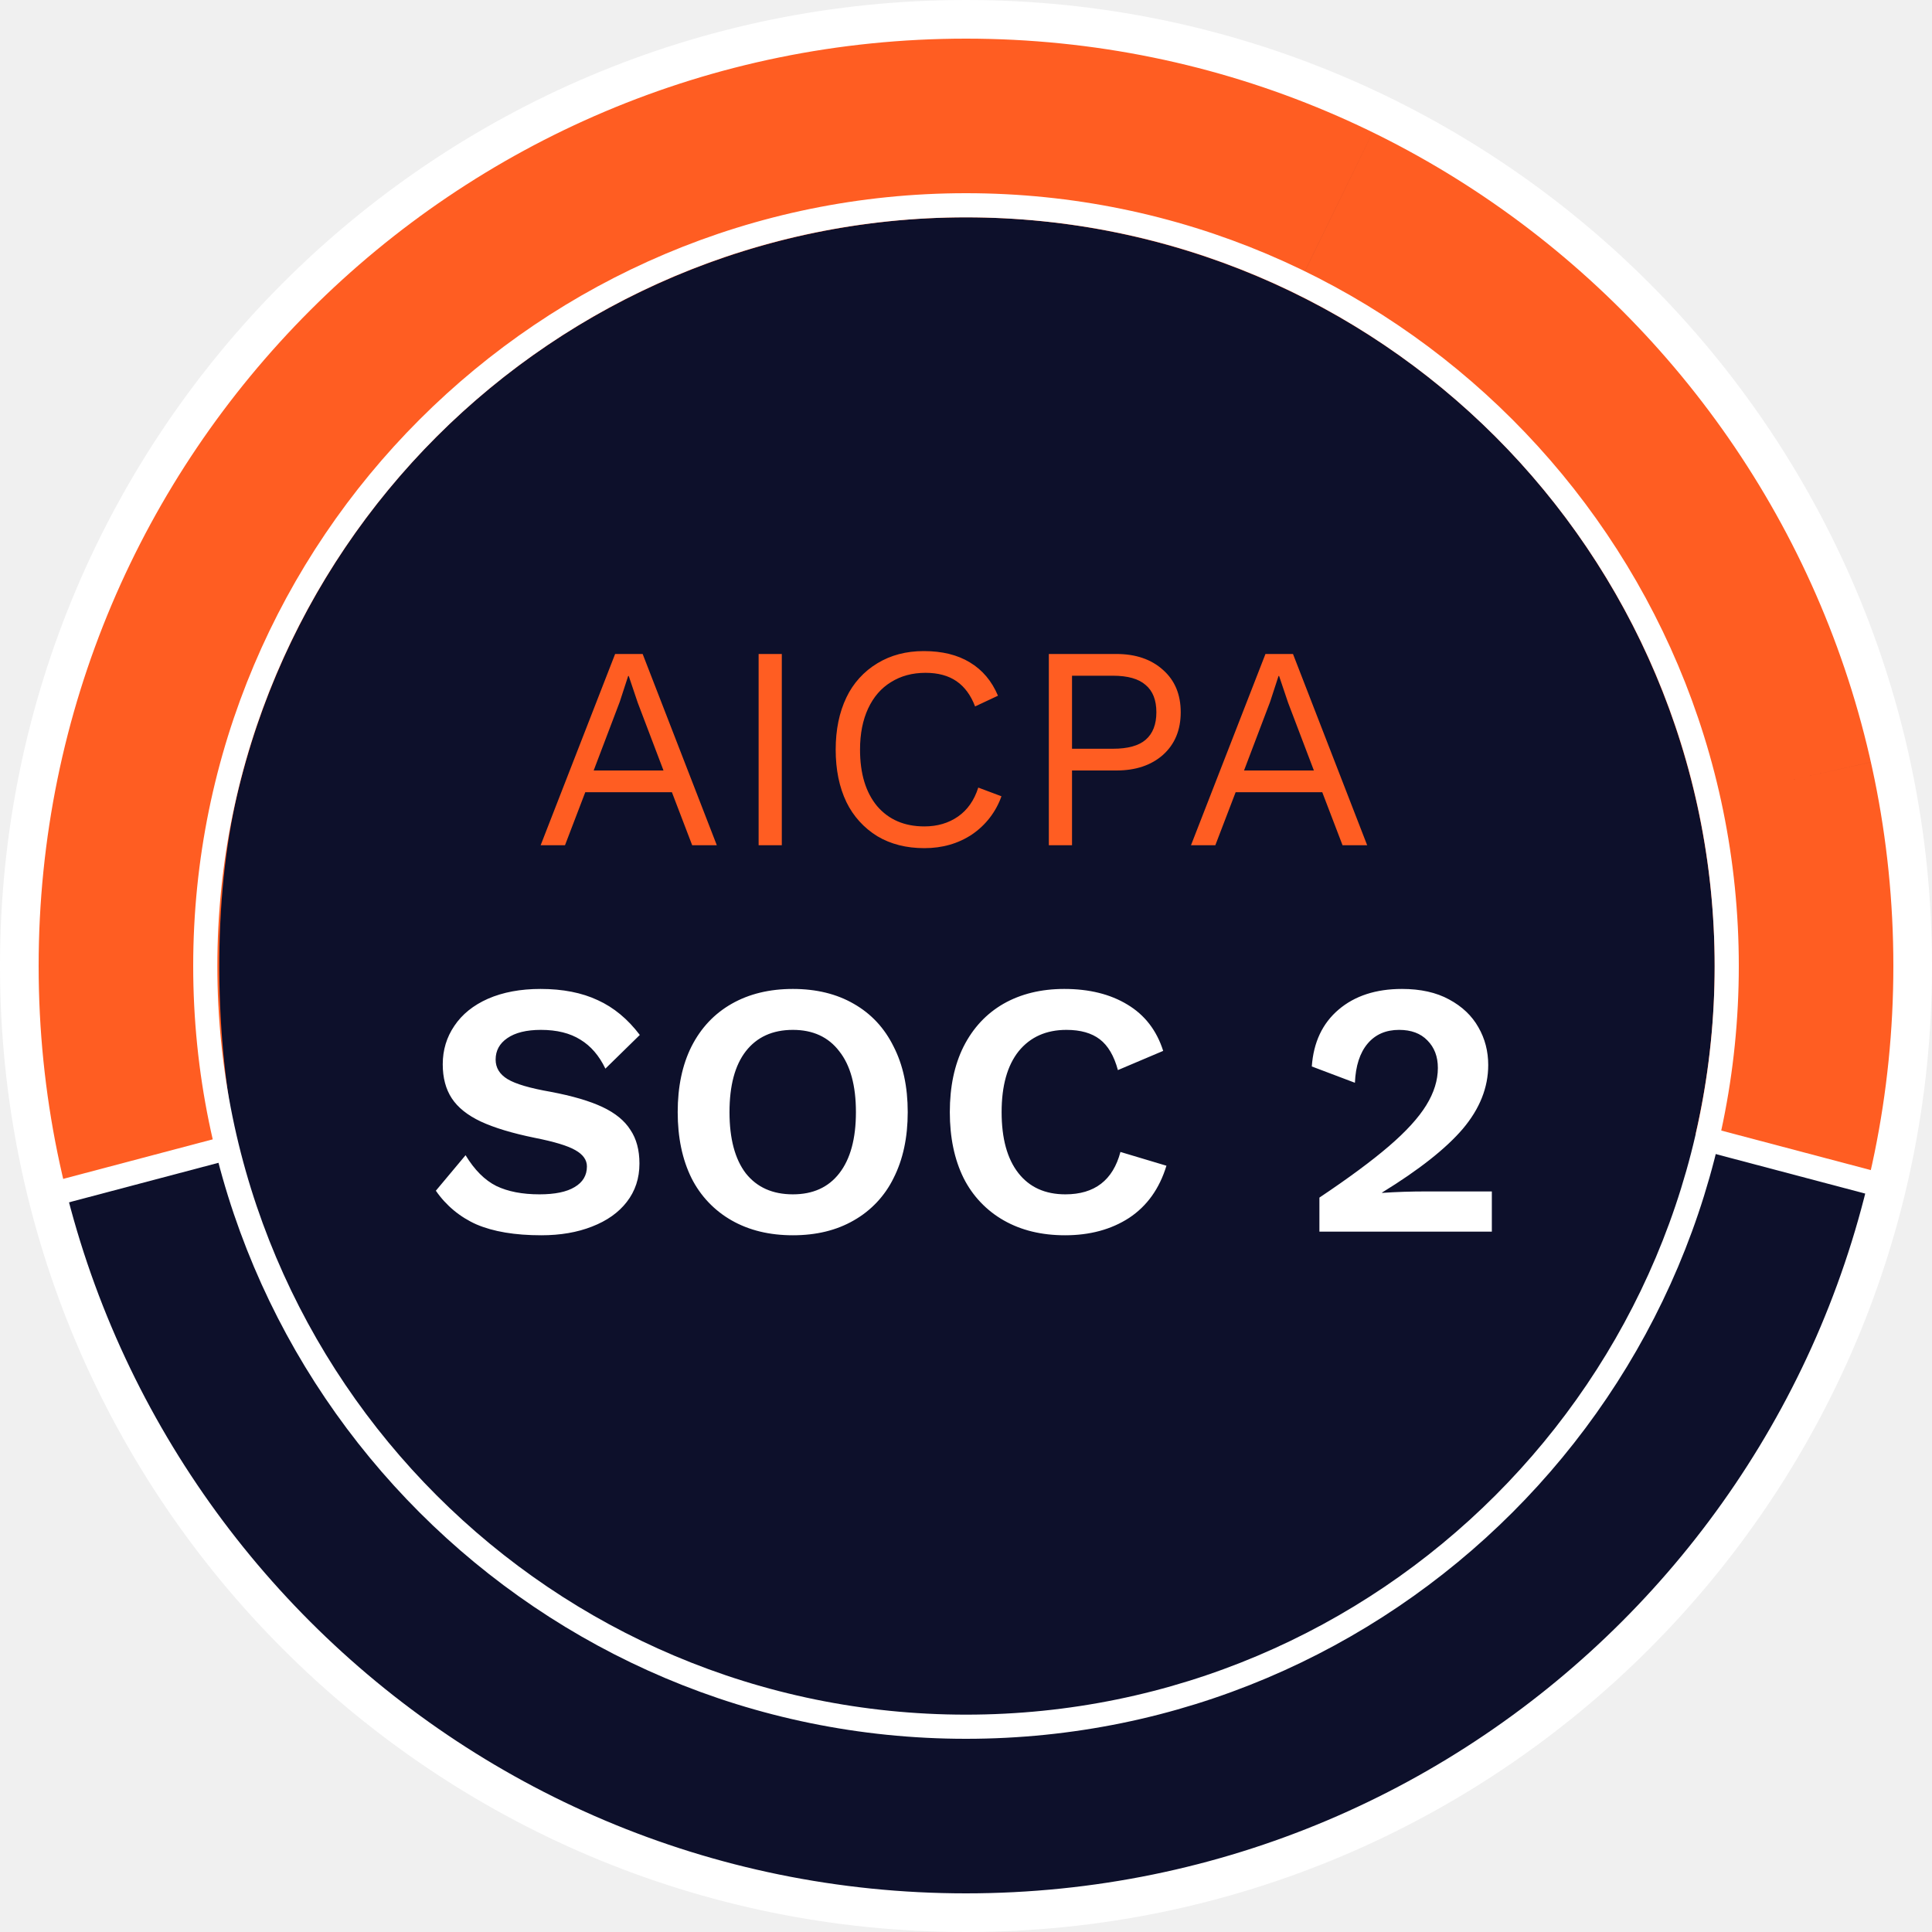
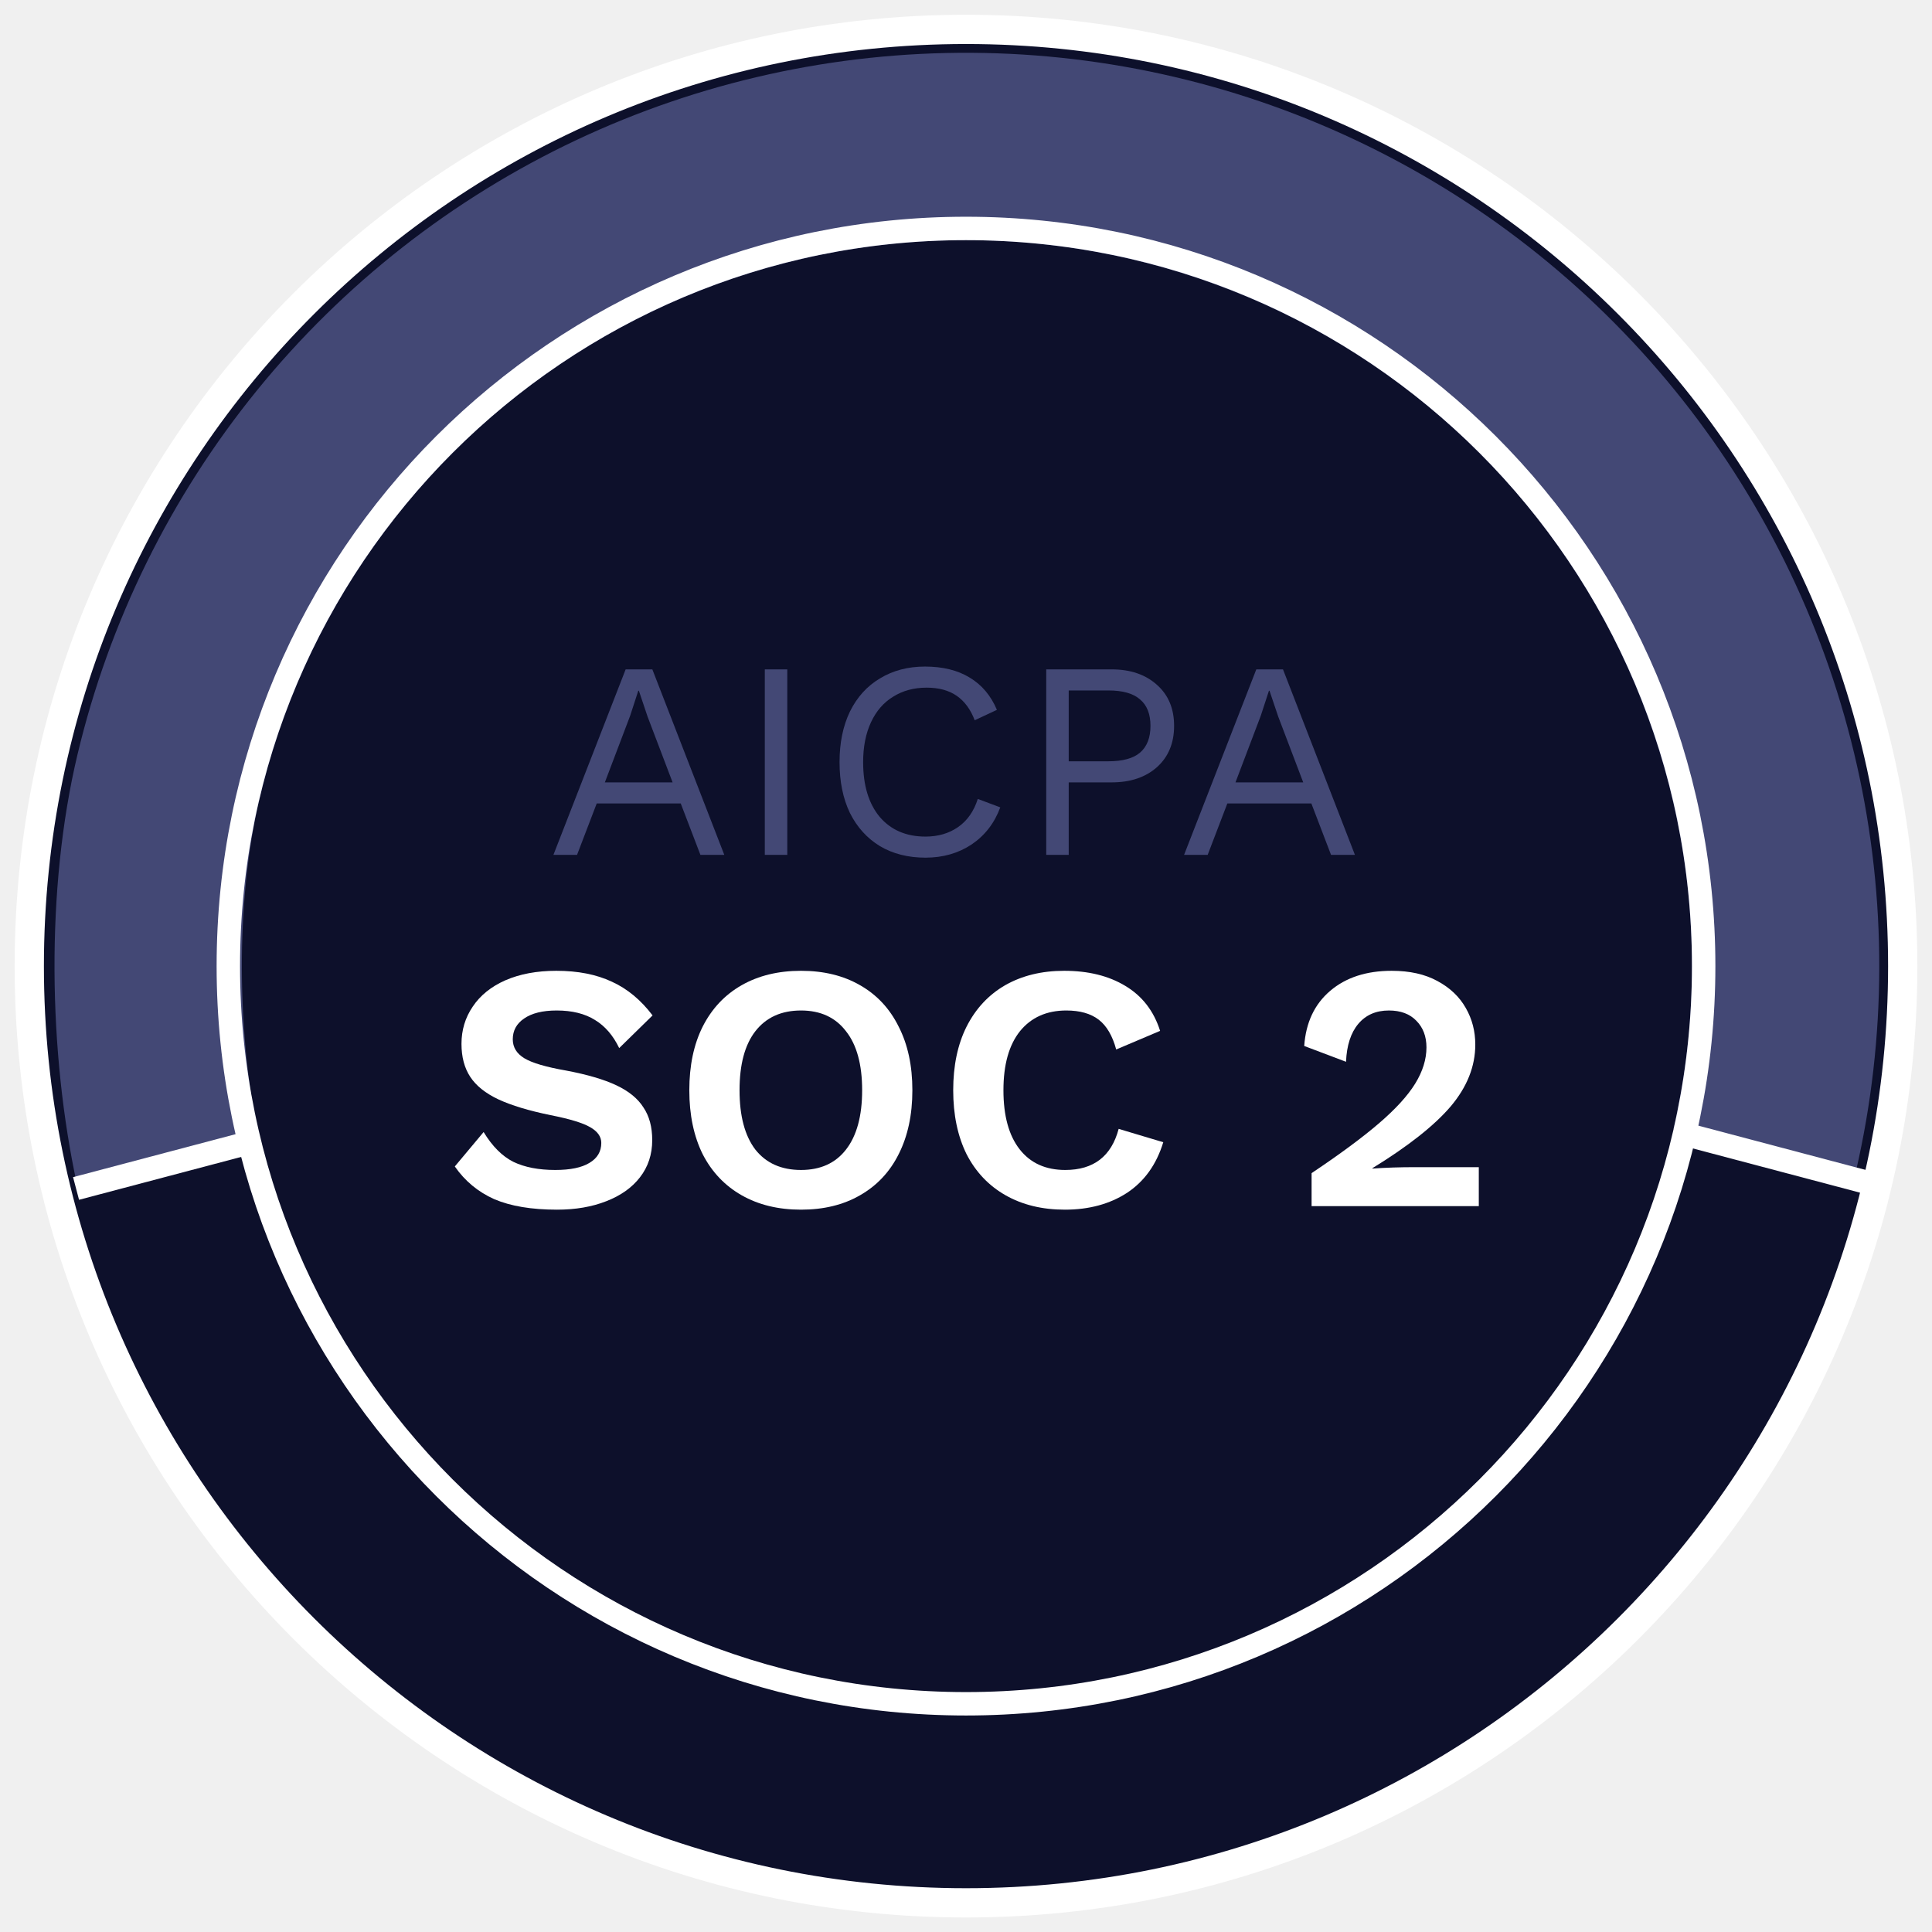
- <svg xmlns="http://www.w3.org/2000/svg" viewBox="0 0 80 80" fill="none">
-   <rect x=".8" y=".8" width="78.4" height="78.4" rx="39.2" fill="#0D102B" />
-   <path d="M78.008 48.742a39.002 39.002 0 0 0 .038-17.314l-7.804 1.758a30.999 30.999 0 0 1-.03 13.763l7.796 1.793Zm.038-17.314a39 39 0 0 0-7.46-15.625l-6.274 4.964a31 31 0 0 1 5.93 12.42l7.804-1.76Zm-7.46-15.625A38.999 38.999 0 0 0 57.098 4.948l-3.507 7.19a30.999 30.999 0 0 1 10.721 8.629l6.274-4.964ZM57.098 4.948A39 39 0 0 0 40.24 1l-.05 8a31 31 0 0 1 13.4 3.137l3.508-7.19ZM40.24 1A39 39 0 0 0 23.335 4.74l3.418 7.233A31 31 0 0 1 40.191 9l.05-8ZM23.335 4.74A39 39 0 0 0 9.714 15.429l6.213 5.04a31 31 0 0 1 10.826-8.496L23.335 4.74ZM9.714 15.429A39 39 0 0 0 2.062 30.96l7.782 1.854a31.002 31.002 0 0 1 6.083-12.345l-6.213-5.04ZM2.062 30.96C.69 36.72.822 43.718 2.044 49.349l7.818-1.697c-1.003-4.62-1.077-10.394-.018-14.838L2.062 30.96ZM27.823 32.804h-3.588L23.395 35h-1.008l3.084-7.92h1.14L29.682 35h-1.02l-.84-2.196Zm-.349-.9-1.067-2.808-.372-1.104h-.024l-.348 1.068-1.08 2.844h2.892ZM32.373 35h-.96v-7.92h.96V35Zm9.095-2.028a3.191 3.191 0 0 1-1.224 1.584c-.568.376-1.224.564-1.968.564s-1.392-.164-1.944-.492a3.392 3.392 0 0 1-1.284-1.416c-.296-.616-.444-1.34-.444-2.172 0-.824.148-1.544.444-2.16a3.299 3.299 0 0 1 1.284-1.416c.552-.336 1.192-.504 1.92-.504.76 0 1.396.156 1.908.468.52.312.908.772 1.164 1.38l-.948.444c-.176-.464-.432-.812-.768-1.044-.336-.232-.764-.348-1.284-.348-.544 0-1.02.128-1.428.384-.408.248-.724.612-.948 1.092-.224.48-.336 1.048-.336 1.704 0 .992.236 1.772.708 2.34.48.56 1.132.84 1.956.84.536 0 1-.136 1.392-.408.392-.272.672-.672.84-1.2l.96.36Zm4.759-5.892c.8 0 1.444.22 1.932.66.488.432.732 1.016.732 1.752s-.244 1.324-.732 1.764c-.488.432-1.132.648-1.932.648H44.39V35h-.96v-7.92h2.796Zm-.144 3.924c.616 0 1.068-.124 1.356-.372.296-.256.444-.636.444-1.14 0-.504-.148-.88-.444-1.128-.288-.256-.74-.384-1.356-.384H44.39v3.024h1.692Zm8.67 1.8h-3.588L50.324 35h-1.008l3.084-7.92h1.14L56.612 35h-1.02l-.84-2.196Zm-.348-.9-1.068-2.808-.372-1.104h-.024l-.348 1.068-1.08 2.844h2.892Z" fill="#FF5D22" />
-   <path d="M22.383 40.95c.92 0 1.71.155 2.37.465.66.3 1.24.78 1.74 1.44l-1.425 1.395c-.26-.54-.605-.94-1.035-1.2-.43-.27-.975-.405-1.635-.405-.6 0-1.065.115-1.395.345-.32.22-.48.515-.48.885 0 .34.165.61.495.81.33.2.925.375 1.785.525.9.17 1.615.38 2.145.63s.915.565 1.155.945c.25.37.375.835.375 1.395 0 .61-.175 1.14-.525 1.59-.34.44-.82.78-1.44 1.02-.61.24-1.31.36-2.1.36-1.09 0-1.985-.15-2.685-.45a4.004 4.004 0 0 1-1.68-1.395l1.23-1.47c.37.61.795 1.035 1.275 1.275.48.23 1.075.345 1.785.345.64 0 1.125-.1 1.455-.3.34-.2.51-.485.51-.855 0-.27-.16-.495-.48-.675-.31-.18-.87-.35-1.68-.51-.93-.19-1.675-.415-2.235-.675-.55-.26-.95-.58-1.2-.96s-.375-.85-.375-1.41c0-.59.16-1.12.48-1.59.32-.48.785-.855 1.395-1.125.62-.27 1.345-.405 2.175-.405Zm10.449 0c.97 0 1.81.205 2.52.615.72.41 1.27 1 1.65 1.77.39.76.585 1.665.585 2.715 0 1.05-.195 1.96-.585 2.73a4.06 4.06 0 0 1-1.65 1.755c-.71.41-1.55.615-2.52.615s-1.815-.205-2.535-.615a4.151 4.151 0 0 1-1.665-1.755c-.38-.77-.57-1.68-.57-2.73s.19-1.955.57-2.715c.39-.77.945-1.36 1.665-1.77.72-.41 1.565-.615 2.535-.615Zm0 1.695c-.84 0-1.49.295-1.95.885-.45.58-.675 1.42-.675 2.52s.225 1.945.675 2.535c.46.58 1.11.87 1.95.87.83 0 1.47-.29 1.92-.87.46-.59.69-1.435.69-2.535s-.23-1.94-.69-2.52c-.45-.59-1.09-.885-1.92-.885ZM48.3 48.27c-.29.95-.805 1.67-1.545 2.16-.74.48-1.625.72-2.655.72-.97 0-1.815-.205-2.535-.615A4.151 4.151 0 0 1 39.9 48.78c-.38-.77-.57-1.68-.57-2.73s.19-1.955.57-2.715c.39-.77.94-1.36 1.65-1.77.72-.41 1.56-.615 2.52-.615 1.03 0 1.9.215 2.61.645.72.43 1.215 1.07 1.485 1.92l-1.875.795c-.16-.59-.41-1.015-.75-1.275s-.8-.39-1.38-.39c-.84 0-1.5.295-1.98.885-.47.59-.705 1.43-.705 2.52s.23 1.93.69 2.52c.46.59 1.11.885 1.95.885 1.21 0 1.97-.585 2.28-1.755l1.905.57Zm6.334 1.32c1.21-.81 2.17-1.52 2.88-2.13.71-.61 1.225-1.175 1.545-1.695.32-.52.48-1.035.48-1.545 0-.47-.145-.85-.435-1.14-.28-.29-.67-.435-1.17-.435-.55 0-.985.19-1.305.57-.32.38-.495.92-.525 1.62l-1.785-.675c.07-1 .44-1.785 1.11-2.355.67-.57 1.545-.855 2.625-.855.77 0 1.42.145 1.95.435.54.29.945.675 1.215 1.155.27.47.405.99.405 1.56 0 .93-.35 1.81-1.05 2.64-.7.82-1.815 1.7-3.345 2.64v.015c.58-.04 1.185-.06 1.815-.06h2.73V51h-7.14v-1.41Z" fill="#fff" />
-   <path d="m78.571 49.26-7.642-2.02M2 49.495l7.643-2.021" stroke="#fff" />
-   <circle cx="40" cy="40" r="31.5" stroke="#fff" />
-   <rect x=".8" y=".8" width="78.4" height="78.4" rx="39.2" stroke="#fff" stroke-width="1.6" />
+ <svg xmlns="http://www.w3.org/2000/svg" viewBox="0 0 66 66" fill="none">
+   <g clip-path="url(#clip0_4811_3143)">
+     <rect x="1" y="1.004" width="64" height="64" rx="32" fill="#0D102B" />
+     <path d="M63.405 39.997C64.453 35.441 64.463 30.707 63.436 26.146L57.192 27.553C58.009 31.178 58.001 34.941 57.168 38.563L63.405 39.997ZM63.436 26.146C62.408 21.585 60.368 17.313 57.468 13.647L52.449 17.617C54.754 20.532 56.375 23.927 57.192 27.553L63.436 26.146ZM57.468 13.647C54.567 9.98 50.879 7.012 46.677 4.962L43.871 10.714C47.212 12.344 50.143 14.703 52.449 17.617L57.468 13.647ZM46.677 4.962C42.475 2.912 37.866 1.833 33.191 1.804L33.151 8.204C36.868 8.227 40.531 9.085 43.871 10.714L46.677 4.962ZM33.191 1.804C28.515 1.776 23.893 2.798 19.666 4.796L22.401 10.582C25.761 8.994 29.435 8.181 33.151 8.204L33.191 1.804ZM19.666 4.796C15.44 6.794 11.716 9.716 8.77 13.347L13.74 17.379C16.081 14.493 19.041 12.17 22.401 10.582L19.666 4.796ZM8.77 13.347C5.824 16.978 3.732 21.224 2.648 25.772L8.874 27.255C9.736 23.64 11.398 20.265 13.74 17.379L8.77 13.347ZM2.648 25.772C1.55 30.38 1.656 35.978 2.634 40.483L8.888 39.125C8.086 35.429 8.027 30.811 8.874 27.255L2.648 25.772Z" fill="#434875" />
+     <path d="M23.255 27.447H20.385L19.713 29.203H18.906L21.373 22.867H22.285L24.743 29.203H23.927L23.255 27.447ZM22.977 26.727L22.122 24.48L21.825 23.597H21.805L21.527 24.451L20.663 26.727H22.977Z" fill="#434875" />
+     <path d="M26.895 29.203H26.127V22.867H26.895V29.203Z" fill="#434875" />
+     <path d="M34.171 27.581C33.972 28.119 33.646 28.541 33.192 28.848C32.737 29.149 32.212 29.299 31.617 29.299C31.022 29.299 30.504 29.168 30.062 28.906C29.62 28.637 29.278 28.259 29.035 27.773C28.798 27.28 28.68 26.701 28.68 26.035C28.68 25.376 28.798 24.8 29.035 24.308C29.278 23.815 29.62 23.437 30.062 23.175C30.504 22.906 31.016 22.771 31.598 22.771C32.206 22.771 32.715 22.896 33.124 23.146C33.54 23.395 33.851 23.764 34.056 24.25L33.297 24.605C33.156 24.234 32.952 23.956 32.683 23.77C32.414 23.584 32.072 23.491 31.656 23.491C31.22 23.491 30.84 23.594 30.513 23.799C30.187 23.997 29.934 24.288 29.755 24.672C29.576 25.056 29.486 25.511 29.486 26.035C29.486 26.829 29.675 27.453 30.052 27.907C30.436 28.355 30.958 28.579 31.617 28.579C32.046 28.579 32.417 28.471 32.731 28.253C33.044 28.035 33.268 27.715 33.403 27.293L34.171 27.581Z" fill="#434875" />
+     <path d="M37.978 22.867C38.618 22.867 39.133 23.044 39.523 23.395C39.914 23.741 40.109 24.208 40.109 24.797C40.109 25.386 39.914 25.856 39.523 26.208C39.133 26.554 38.618 26.727 37.978 26.727H36.509V29.203H35.741V22.867H37.978ZM37.862 26.007C38.355 26.007 38.717 25.907 38.947 25.709C39.184 25.504 39.302 25.2 39.302 24.797C39.302 24.394 39.184 24.093 38.947 23.895C38.717 23.69 38.355 23.587 37.862 23.587H36.509V26.007H37.862Z" fill="#434875" />
+     <path d="M44.798 27.447H41.928L41.256 29.203H40.45L42.917 22.867H43.829L46.286 29.203H45.47L44.798 27.447ZM44.52 26.727L43.666 24.48L43.368 23.597H43.349L43.07 24.451L42.206 26.727H44.52Z" fill="#434875" />
+     <path d="M19.005 33.164C19.741 33.164 20.373 33.288 20.901 33.536C21.429 33.776 21.893 34.16 22.293 34.688L21.153 35.804C20.945 35.372 20.669 35.052 20.325 34.844C19.981 34.628 19.545 34.52 19.017 34.52C18.537 34.52 18.165 34.612 17.901 34.796C17.645 34.972 17.517 35.208 17.517 35.504C17.517 35.776 17.649 35.992 17.913 36.152C18.177 36.312 18.653 36.452 19.341 36.572C20.061 36.708 20.633 36.876 21.057 37.076C21.481 37.276 21.789 37.528 21.981 37.832C22.181 38.128 22.281 38.5 22.281 38.948C22.281 39.436 22.141 39.86 21.861 40.22C21.589 40.572 21.205 40.844 20.709 41.036C20.221 41.228 19.661 41.324 19.029 41.324C18.157 41.324 17.441 41.204 16.881 40.964C16.329 40.716 15.881 40.344 15.537 39.848L16.521 38.672C16.817 39.16 17.157 39.5 17.541 39.692C17.925 39.876 18.401 39.968 18.969 39.968C19.481 39.968 19.869 39.888 20.133 39.728C20.405 39.568 20.541 39.34 20.541 39.044C20.541 38.828 20.413 38.648 20.157 38.504C19.909 38.36 19.461 38.224 18.813 38.096C18.069 37.944 17.473 37.764 17.025 37.556C16.585 37.348 16.265 37.092 16.065 36.788C15.865 36.484 15.765 36.108 15.765 35.66C15.765 35.188 15.893 34.764 16.149 34.388C16.405 34.004 16.777 33.704 17.265 33.488C17.761 33.272 18.341 33.164 19.005 33.164Z" fill="white" />
+     <path d="M27.364 33.164C28.14 33.164 28.812 33.328 29.38 33.656C29.956 33.984 30.396 34.456 30.7 35.072C31.012 35.68 31.168 36.404 31.168 37.244C31.168 38.084 31.012 38.812 30.7 39.428C30.396 40.036 29.956 40.504 29.38 40.832C28.812 41.16 28.14 41.324 27.364 41.324C26.588 41.324 25.912 41.16 25.336 40.832C24.76 40.504 24.316 40.036 24.004 39.428C23.7 38.812 23.548 38.084 23.548 37.244C23.548 36.404 23.7 35.68 24.004 35.072C24.316 34.456 24.76 33.984 25.336 33.656C25.912 33.328 26.588 33.164 27.364 33.164ZM27.364 34.52C26.692 34.52 26.172 34.756 25.804 35.228C25.444 35.692 25.264 36.364 25.264 37.244C25.264 38.124 25.444 38.8 25.804 39.272C26.172 39.736 26.692 39.968 27.364 39.968C28.028 39.968 28.54 39.736 28.9 39.272C29.268 38.8 29.452 38.124 29.452 37.244C29.452 36.364 29.268 35.692 28.9 35.228C28.54 34.756 28.028 34.52 27.364 34.52Z" fill="white" />
+     <path d="M39.739 39.02C39.507 39.78 39.095 40.356 38.503 40.748C37.911 41.132 37.203 41.324 36.379 41.324C35.603 41.324 34.927 41.16 34.351 40.832C33.775 40.504 33.331 40.036 33.019 39.428C32.715 38.812 32.563 38.084 32.563 37.244C32.563 36.404 32.715 35.68 33.019 35.072C33.331 34.456 33.771 33.984 34.339 33.656C34.915 33.328 35.587 33.164 36.355 33.164C37.179 33.164 37.875 33.336 38.443 33.68C39.019 34.024 39.415 34.536 39.631 35.216L38.131 35.852C38.003 35.38 37.803 35.04 37.531 34.832C37.259 34.624 36.891 34.52 36.427 34.52C35.755 34.52 35.227 34.756 34.843 35.228C34.467 35.7 34.279 36.372 34.279 37.244C34.279 38.116 34.463 38.788 34.831 39.26C35.199 39.732 35.719 39.968 36.391 39.968C37.359 39.968 37.967 39.5 38.215 38.564L39.739 39.02Z" fill="white" />
+     <path d="M44.806 40.076C45.774 39.428 46.542 38.86 47.11 38.372C47.678 37.884 48.09 37.432 48.346 37.016C48.602 36.6 48.73 36.188 48.73 35.78C48.73 35.404 48.614 35.1 48.382 34.868C48.158 34.636 47.846 34.52 47.446 34.52C47.006 34.52 46.658 34.672 46.402 34.976C46.146 35.28 46.006 35.712 45.982 36.272L44.554 35.732C44.61 34.932 44.906 34.304 45.442 33.848C45.978 33.392 46.678 33.164 47.542 33.164C48.158 33.164 48.678 33.28 49.102 33.512C49.534 33.744 49.858 34.052 50.074 34.436C50.29 34.812 50.398 35.228 50.398 35.684C50.398 36.428 50.118 37.132 49.558 37.796C48.998 38.452 48.106 39.156 46.882 39.908V39.92C47.346 39.888 47.83 39.872 48.334 39.872H50.518V41.204H44.806V40.076Z" fill="white" />
+     <path d="M63.857 40.413L57.742 38.795" stroke="white" stroke-width="0.8" />
+     <path d="M2.598 40.6L8.713 38.983" stroke="white" stroke-width="0.8" />
+     <circle cx="33" cy="33.004" r="25.2" stroke="white" stroke-width="0.8" />
+   </g>
+   <rect x="1" y="1.004" width="64" height="64" rx="32" stroke="white" />
+   <defs>
+     <clipPath id="clip0_4811_3143">
+       <rect x="1" y="1.004" width="64" height="64" rx="32" fill="white" />
+     </clipPath>
+   </defs>
</svg>
